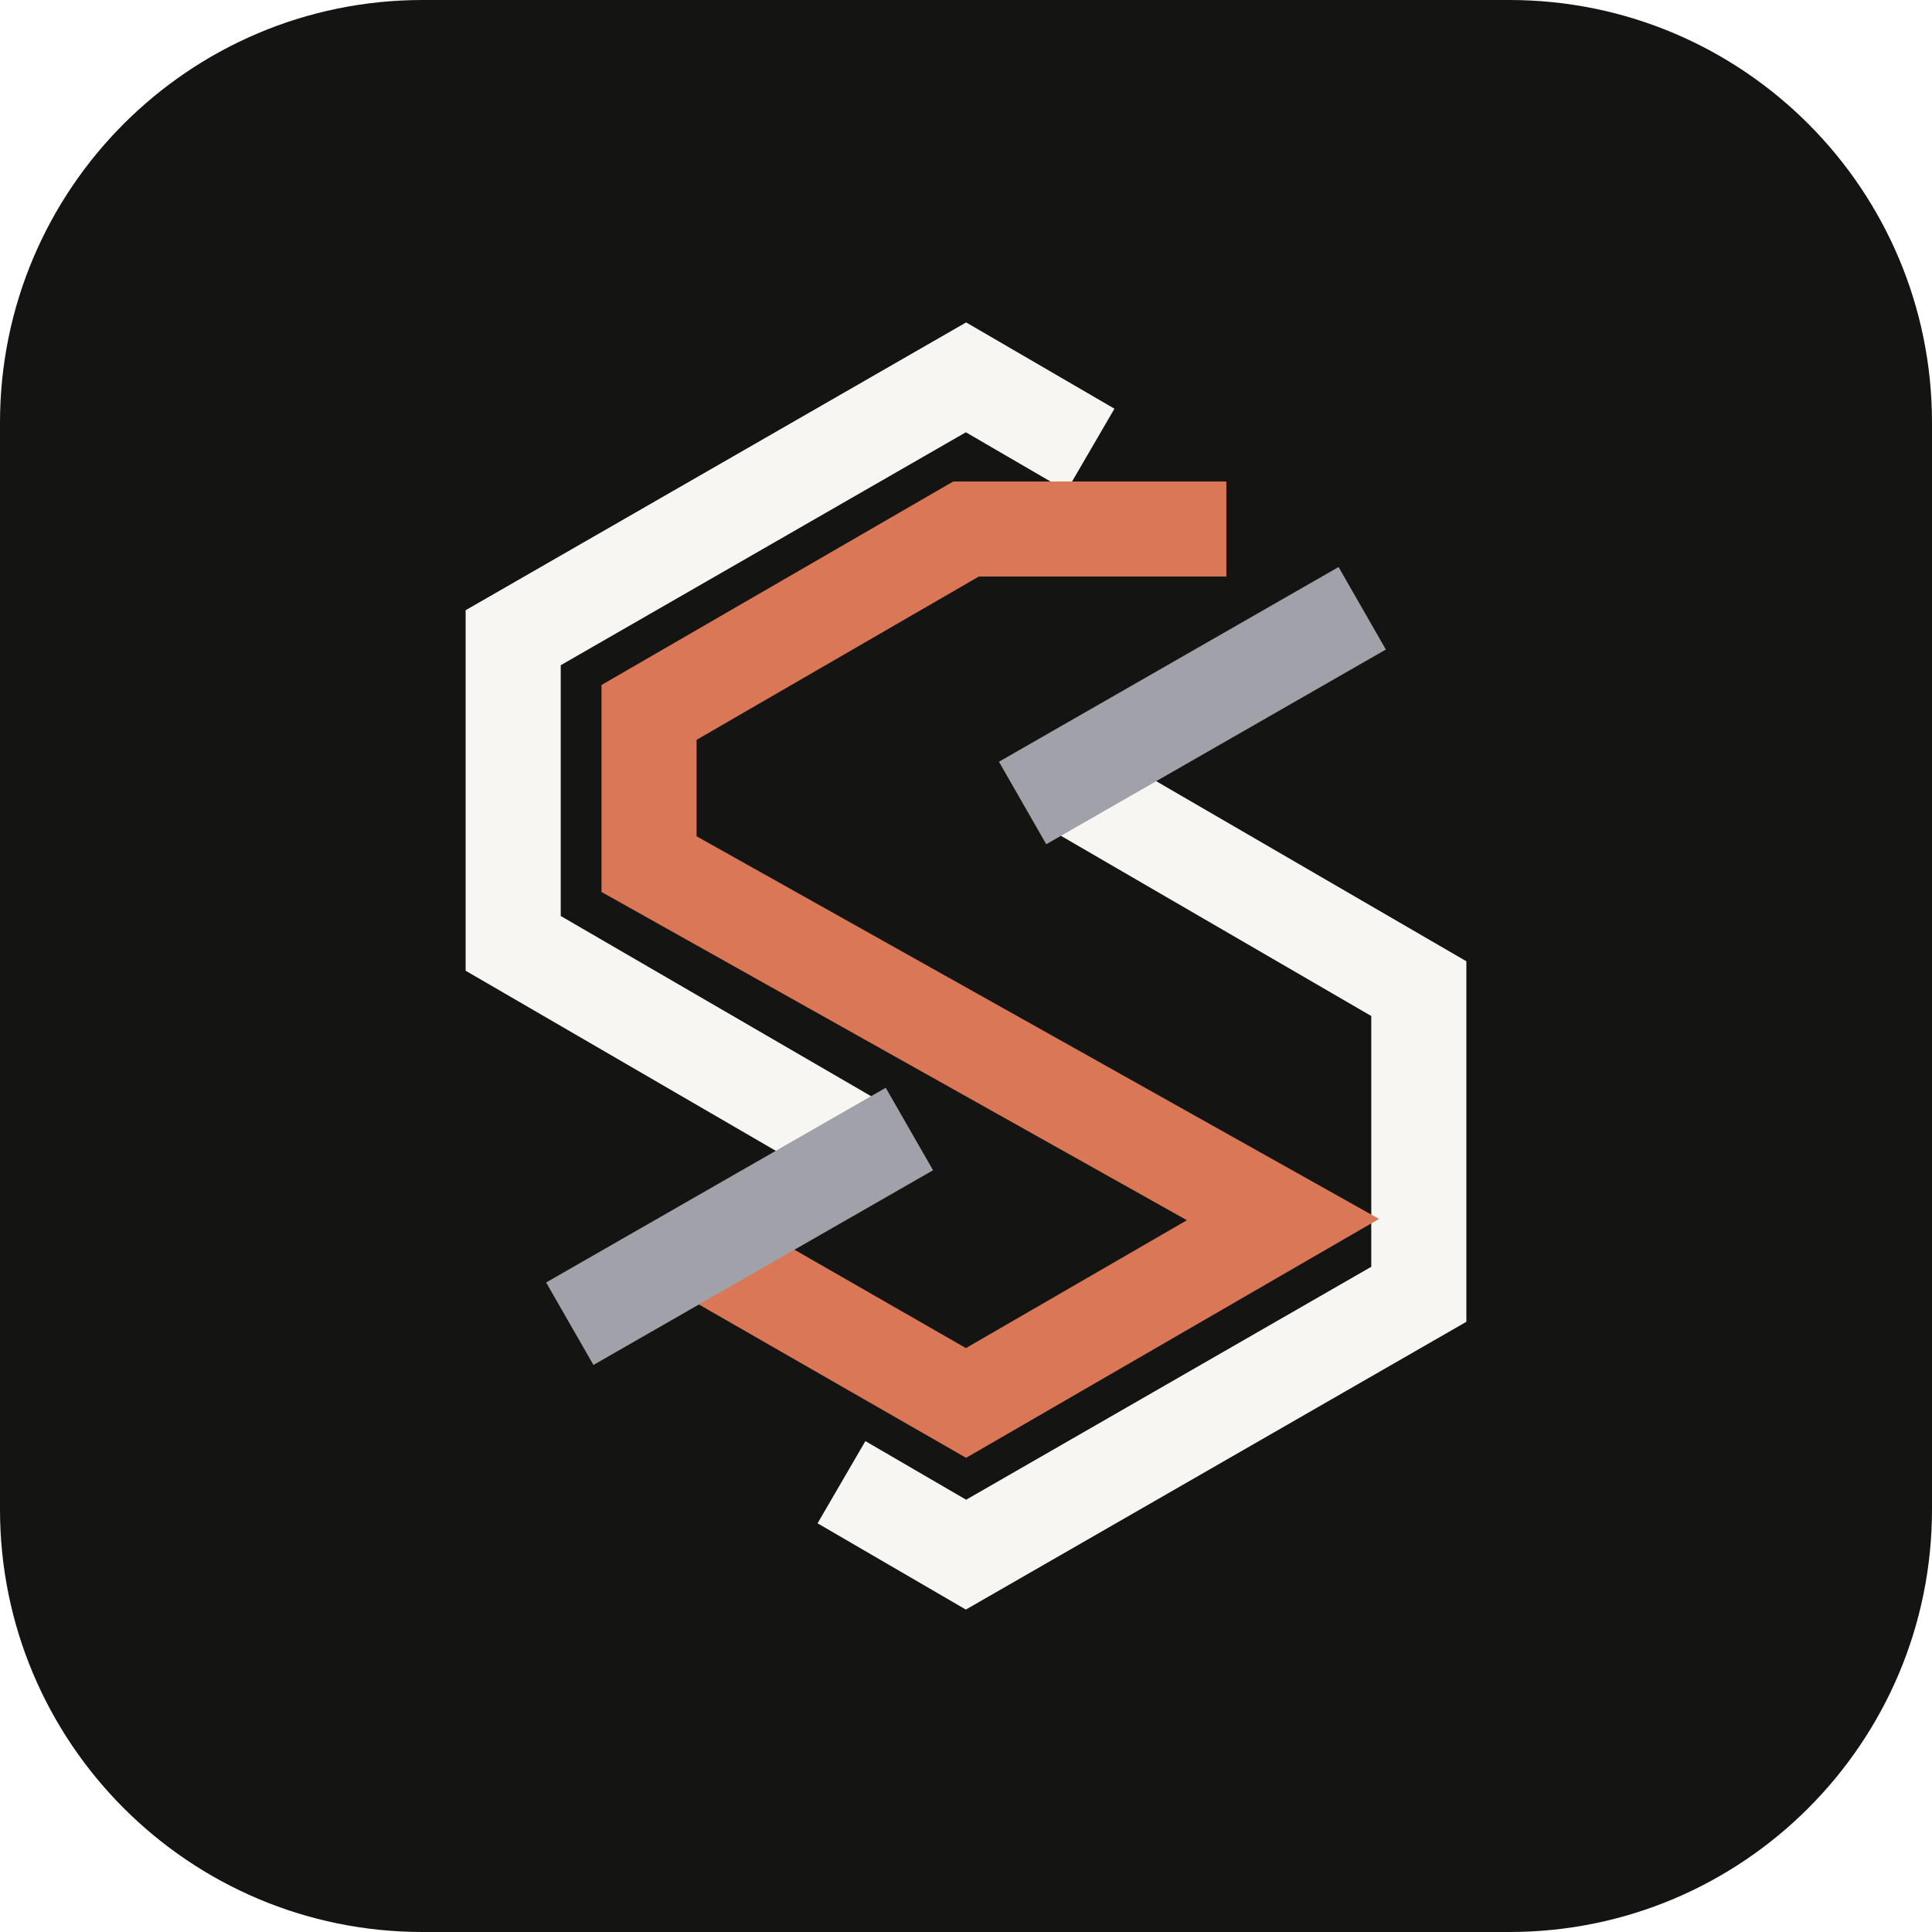
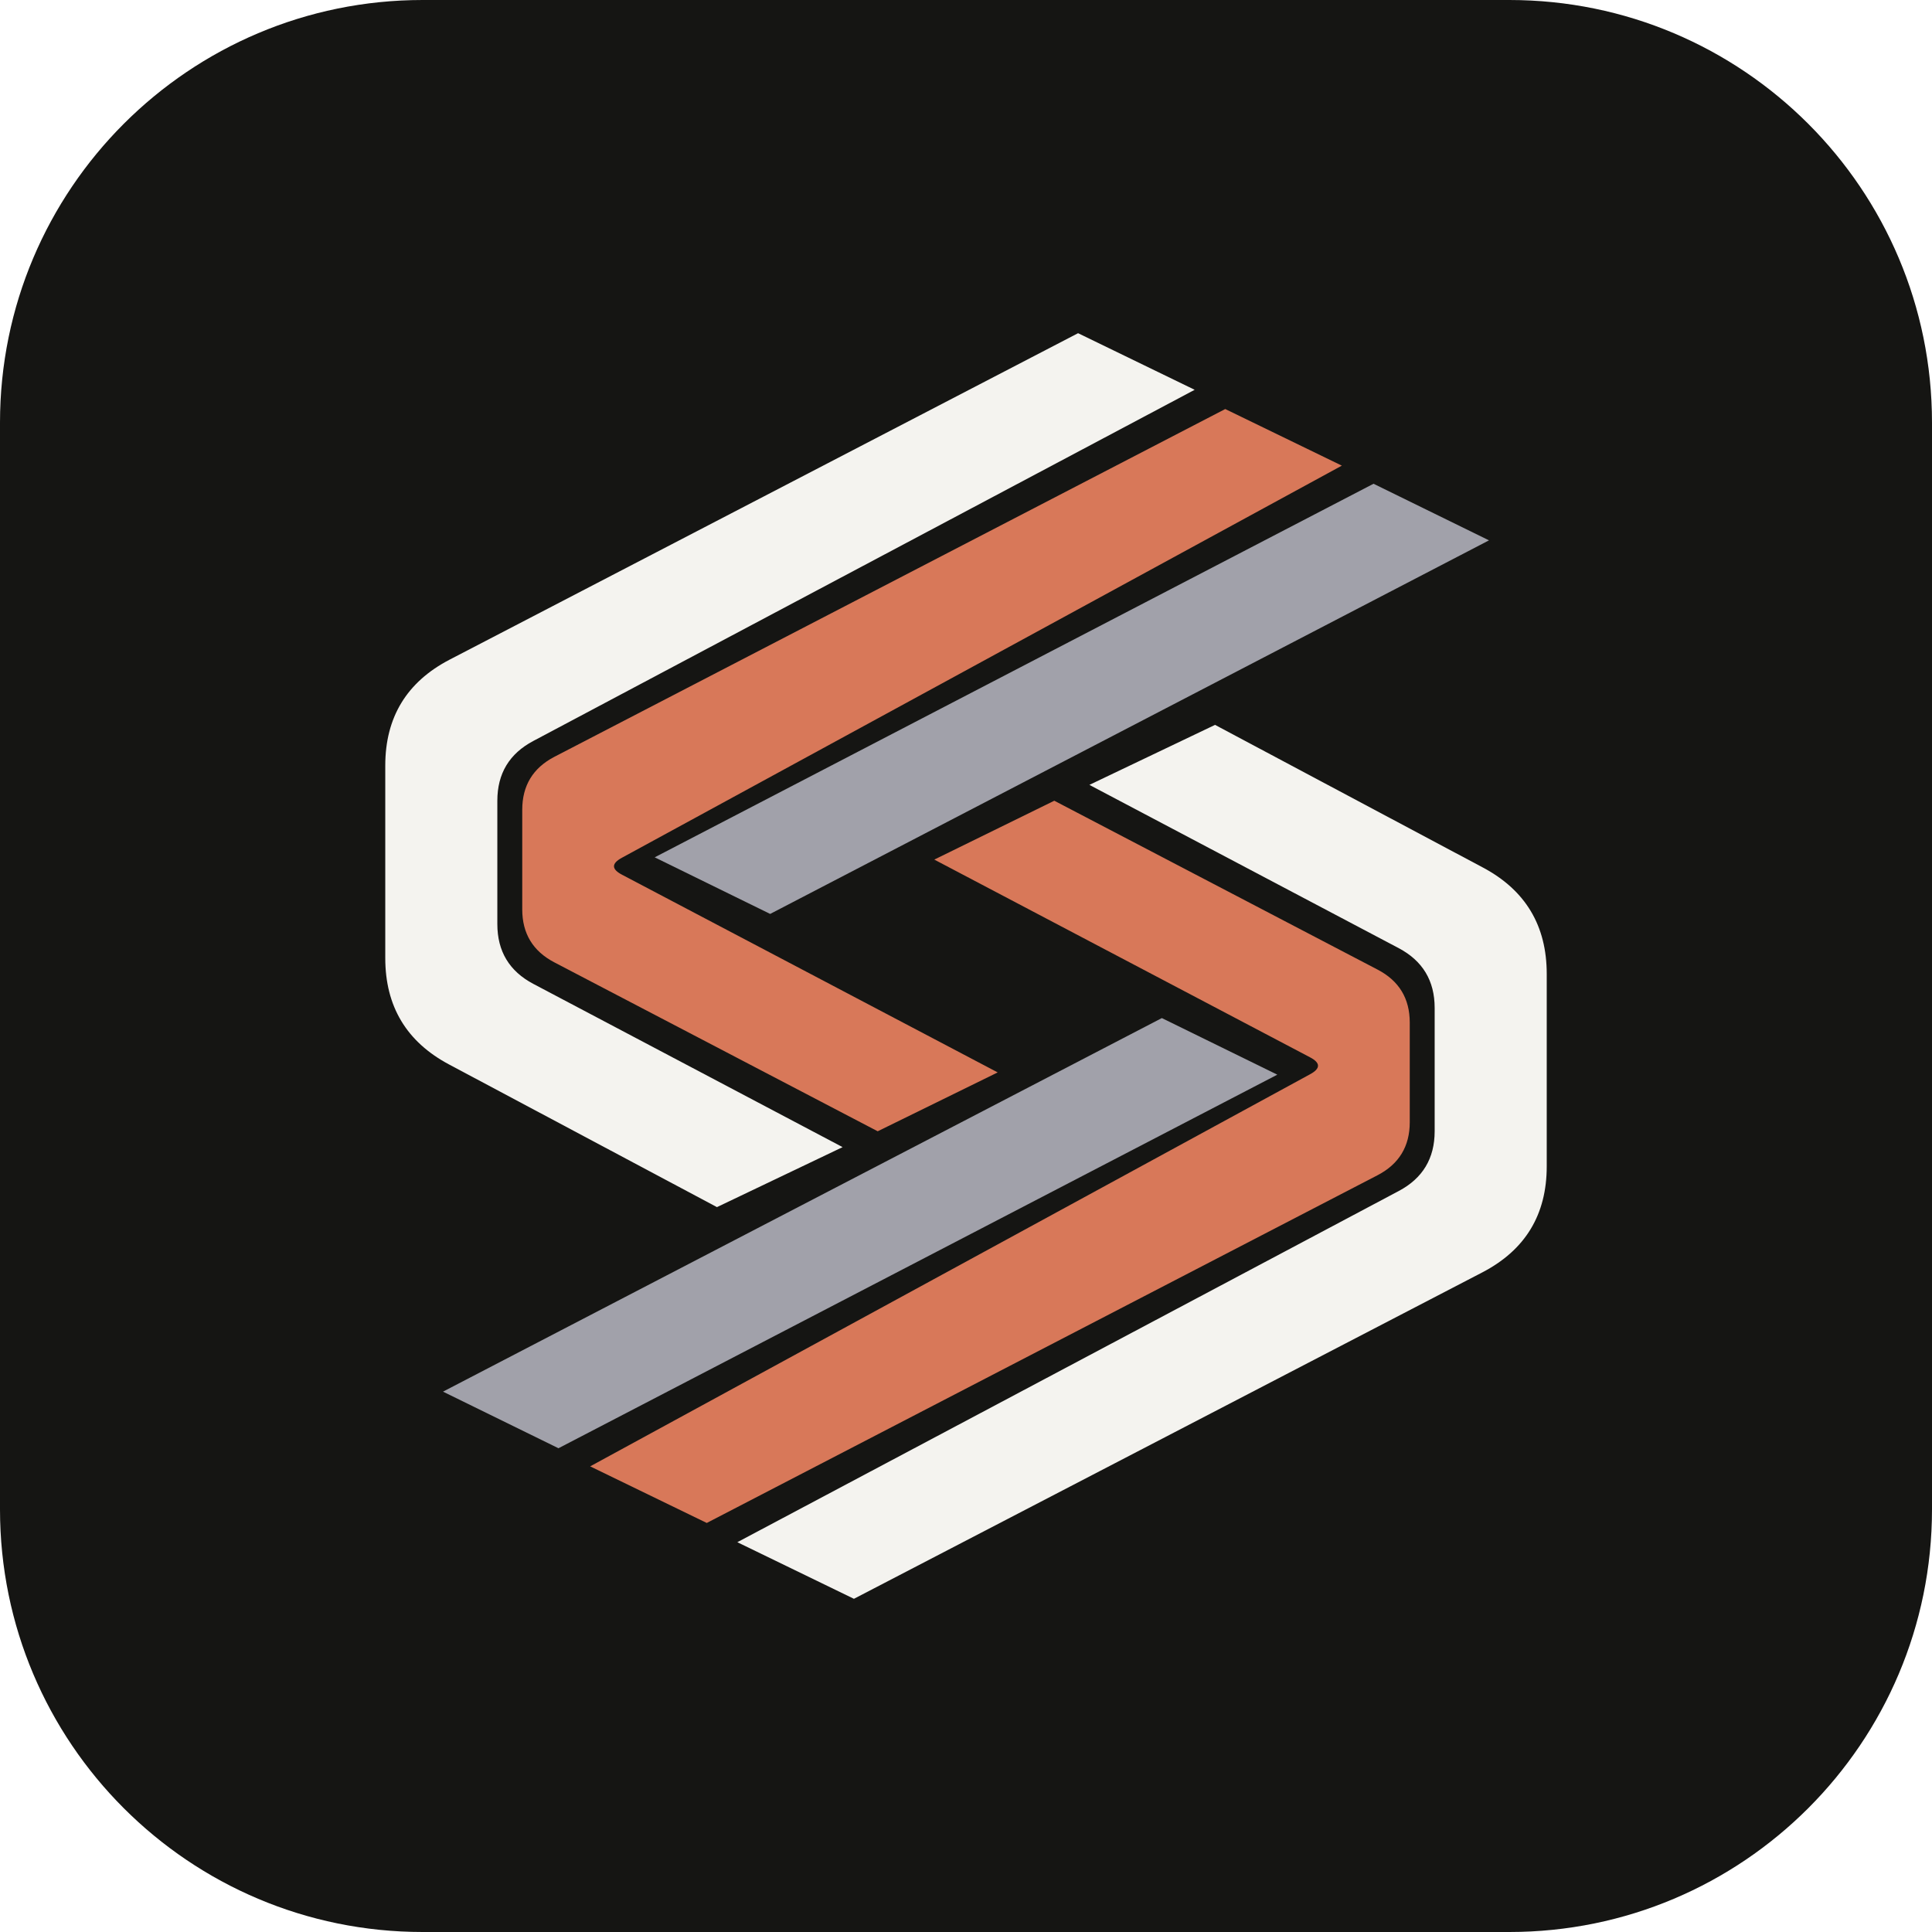
<svg xmlns="http://www.w3.org/2000/svg" viewBox="0 0 64 64" width="64" height="64" fill="none">
-   <rect width="64" height="64" rx="14" fill="#141413" />
+   <rect width="64" height="64" rx="14" fill="#151513" />
  <g transform="translate(8,8) scale(0.75)">
-     <path d="M 37.5 9.2 L 32 6 L 12 17.5 L 12 31 L 27.5 40" stroke="#F7F6F2" stroke-width="4.2" stroke-linecap="butt" stroke-linejoin="miter" />
-     <path d="M 36.5 24 L 52 33 L 52 46.5 L 32 58 L 26.5 54.8" stroke="#F7F6F2" stroke-width="4.2" stroke-linecap="butt" stroke-linejoin="miter" />
-     <path d="M 43.5 12.7 L 32 12.7 L 18 20.8 L 18 27.5 L 46 43.2 L 32 51.3 L 20.5 44.7" stroke="#D97757" stroke-width="4.2" stroke-linecap="butt" stroke-linejoin="miter" />
-     <path d="M 49.5 16.2 L 34.5 24.8" stroke="#A1A1AA" stroke-width="4.2" stroke-linecap="butt" stroke-linejoin="miter" />
-     <path d="M 29.5 39.2 L 14.5 47.8" stroke="#A1A1AA" stroke-width="4.2" stroke-linecap="butt" stroke-linejoin="miter" />
+     <path d="M 42.10 6.55 L 36.95 4.05 L 9.19 18.47 Q 6.35 19.95 6.35 23.15 L 6.35 31.65 Q 6.35 34.85 9.17 36.35 L 21.00 42.65 L 26.55 40.00 L 12.89 32.79 Q 11.30 31.95 11.30 30.15 L 11.30 24.70 Q 11.30 22.90 12.89 22.06 Z M 21.90 57.45 L 27.05 59.95 L 54.81 45.53 Q 57.65 44.05 57.65 40.85 L 57.65 32.35 Q 57.65 29.15 54.83 27.65 L 43.00 21.35 L 37.45 24.00 L 51.11 31.21 Q 52.70 32.05 52.70 33.85 L 52.70 39.30 Q 52.70 41.10 51.11 41.94 Z" fill="#F4F3EF" />
+     <path d="M 48.60 9.90 L 43.45 7.40 L 13.82 22.76 Q 12.40 23.50 12.40 25.10 L 12.40 29.50 Q 12.40 31.10 13.82 31.84 L 28.10 39.30 L 33.40 36.70 L 16.81 27.97 Q 16.10 27.60 16.80 27.22 Z M 15.40 54.10 L 20.55 56.60 L 50.18 41.24 Q 51.60 40.50 51.60 38.90 L 51.60 34.50 Q 51.60 32.90 50.18 32.16 L 35.90 24.70 L 30.60 27.30 L 47.19 36.03 Q 47.90 36.40 47.20 36.78 Z" fill="#D87859" />
+     <path d="M 55.10 13.20 L 50.00 10.70 L 18.25 27.20 L 23.35 29.70 Z M 8.90 50.80 L 14.00 53.30 L 45.75 36.80 L 40.65 34.30 Z" fill="#A1A1AA" />
  </g>
</svg>
